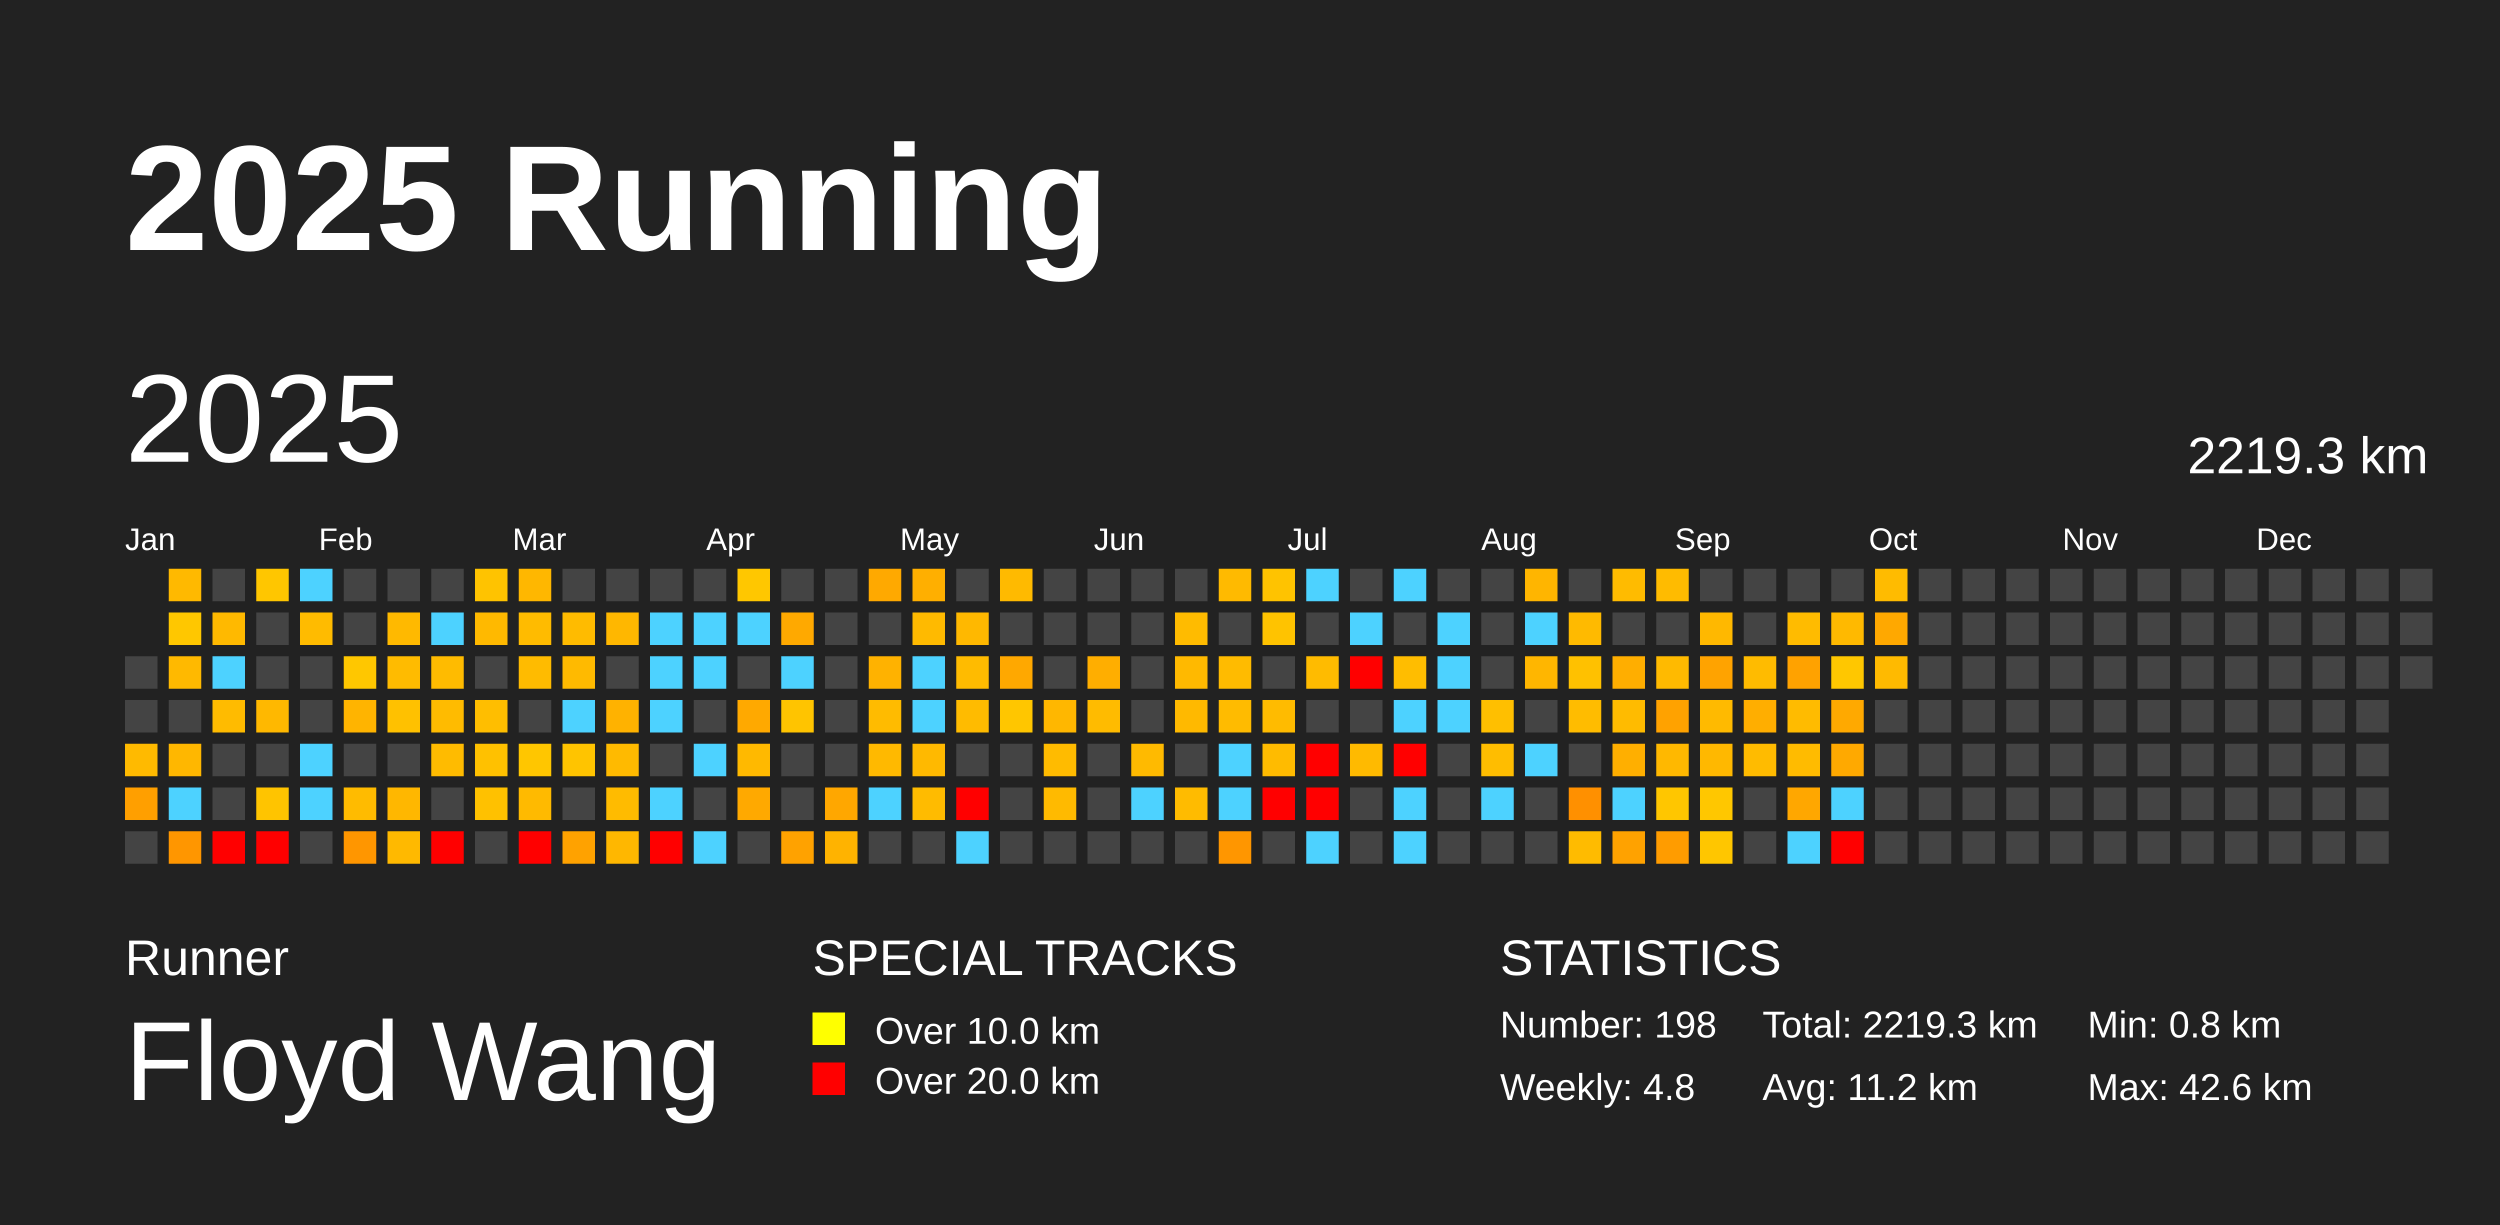
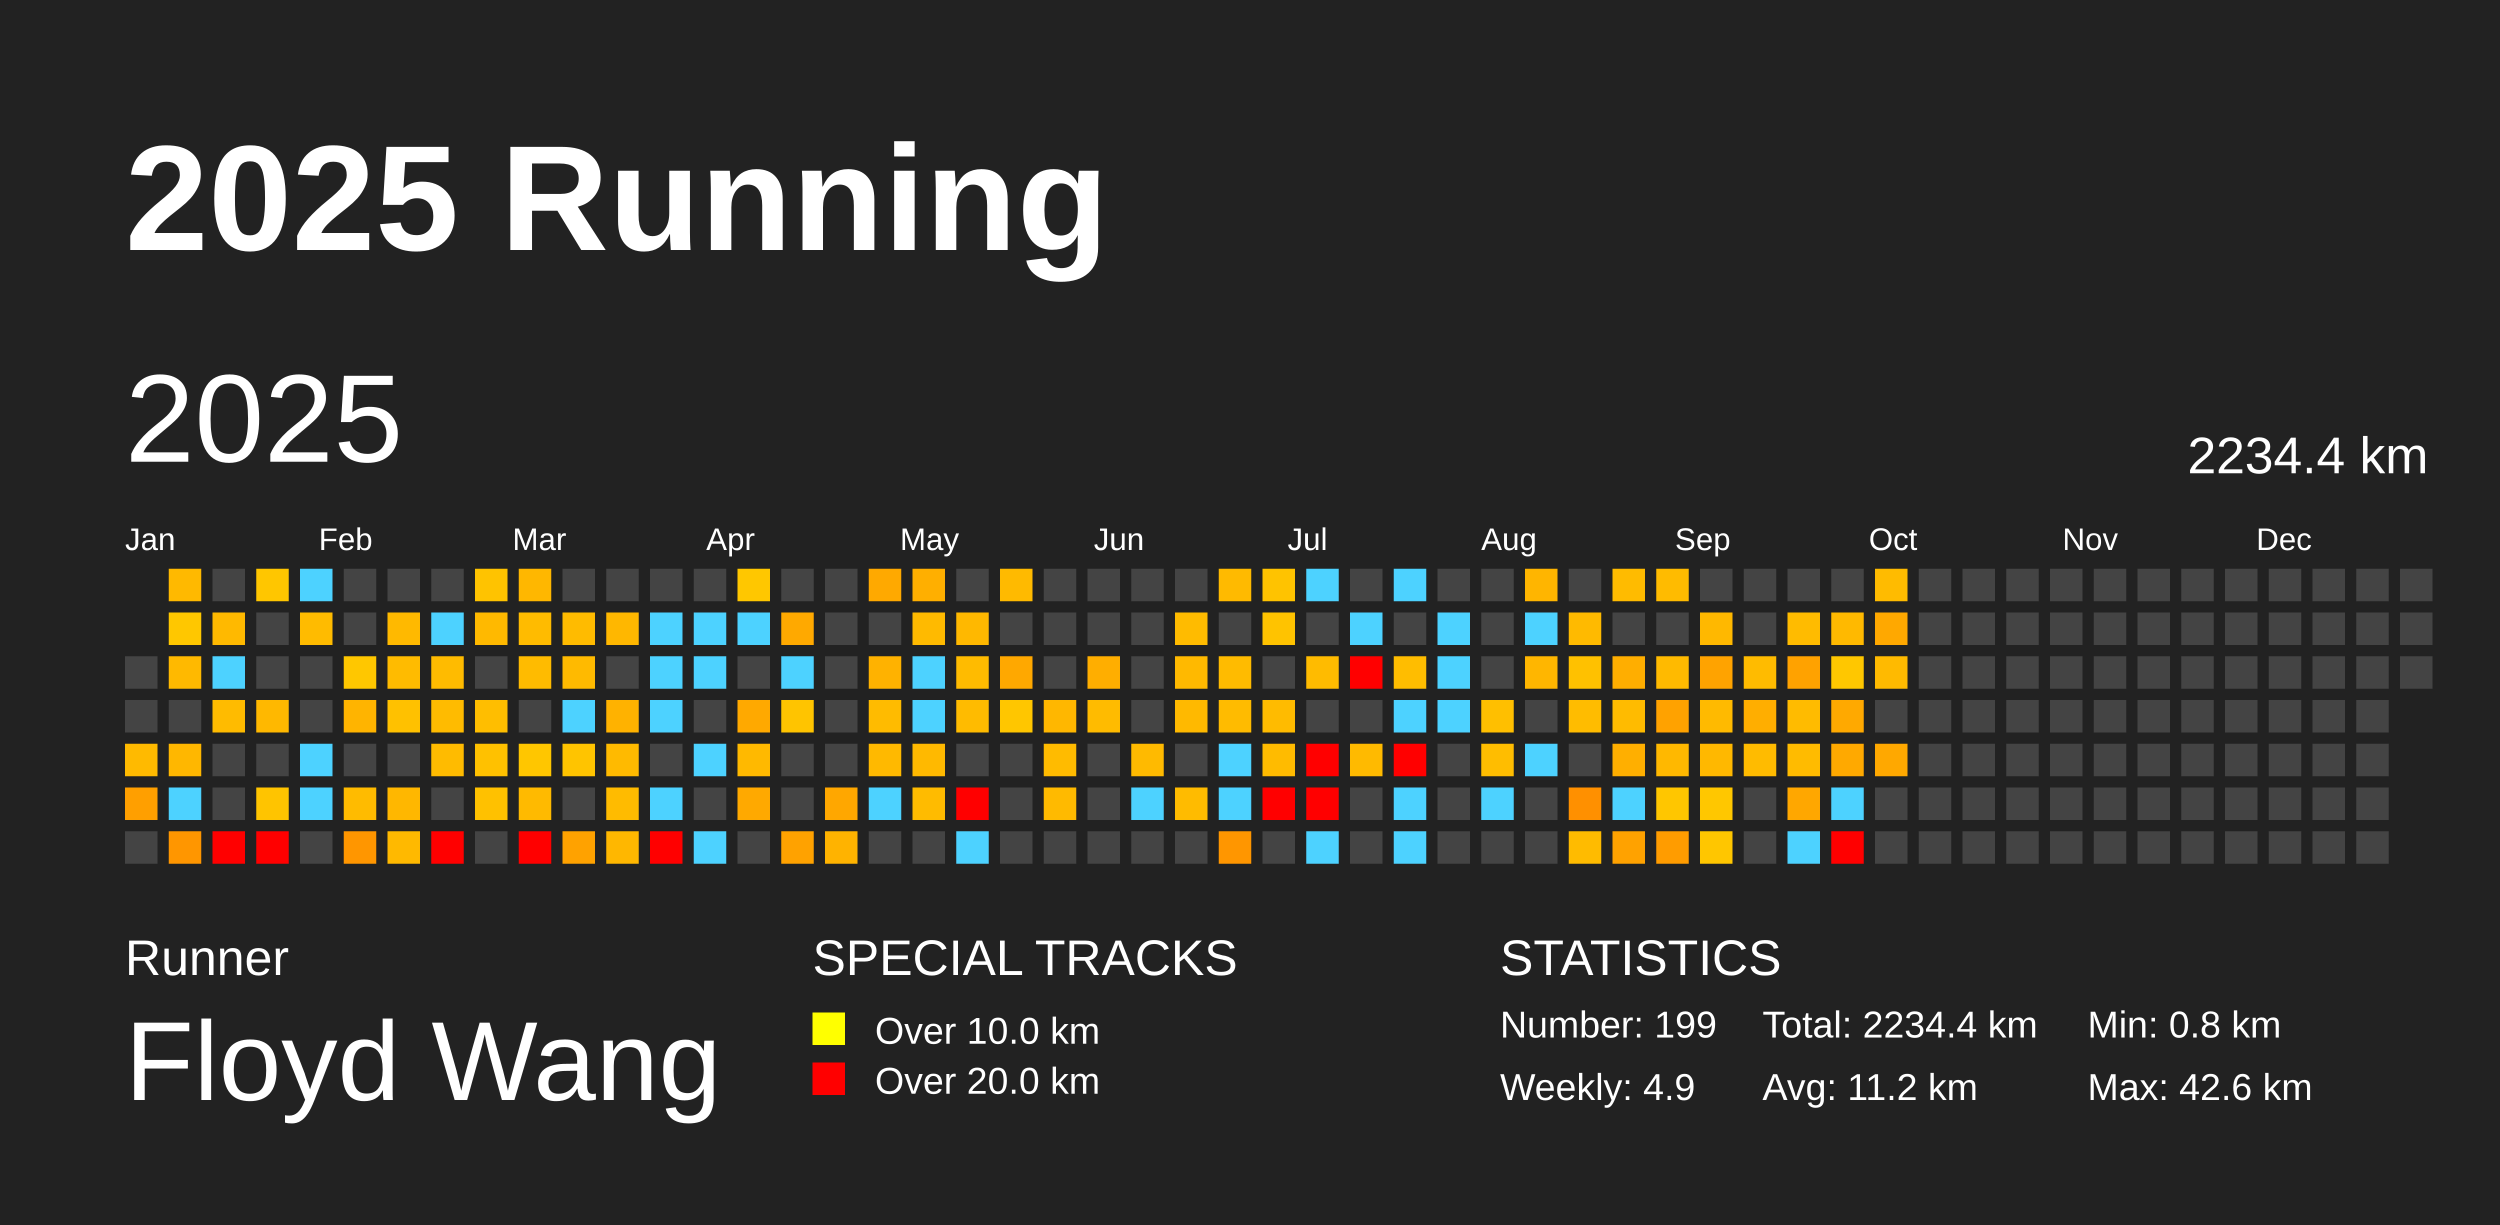
<svg xmlns="http://www.w3.org/2000/svg" baseProfile="full" height="98mm" version="1.1" viewBox="0,0,200,98" width="200mm">
  <defs />
  <rect fill="#222222" height="98" width="200" x="0" y="0" />
  <text fill="#FFFFFF" style="font-size:12px; font-family:Arial; font-weight:bold;" x="10" y="20">2025 Running</text>
  <text fill="#FFFFFF" style="font-size:4px; font-family:Arial" x="10" y="78">Runner</text>
  <text fill="#FFFFFF" style="font-size:9px; font-family:Arial" x="10" y="88">Floyd Wang</text>
  <text fill="#FFFFFF" style="font-size:4px; font-family:Arial" x="65" y="78">SPECIAL TRACKS</text>
  <rect fill="yellow" height="2.6" width="2.6" x="65" y="81" />
  <text fill="#FFFFFF" style="font-size:3px; font-family:Arial" x="70" y="83.5">Over 10.0 km</text>
  <rect fill="red" height="2.6" width="2.6" x="65" y="85" />
  <text fill="#FFFFFF" style="font-size:3px; font-family:Arial" x="70" y="87.5">Over 20.0 km</text>
  <text fill="#FFFFFF" style="font-size:4px; font-family:Arial" x="120" y="78">STATISTICS</text>
-   <text fill="#FFFFFF" style="font-size:3px; font-family:Arial" x="120" y="83">Number: 198</text>
-   <text fill="#FFFFFF" style="font-size:3px; font-family:Arial" x="120" y="88">Weekly: 4.8</text>
-   <text fill="#FFFFFF" style="font-size:3px; font-family:Arial" x="141" y="83">Total: 2219.3 km</text>
+   <text fill="#FFFFFF" style="font-size:3px; font-family:Arial" x="120" y="83">Number: 199</text>
+   <text fill="#FFFFFF" style="font-size:3px; font-family:Arial" x="120" y="88">Weekly: 4.9</text>
+   <text fill="#FFFFFF" style="font-size:3px; font-family:Arial" x="141" y="83">Total: 2234.4 km</text>
  <text fill="#FFFFFF" style="font-size:3px; font-family:Arial" x="141" y="88">Avg: 11.2 km</text>
  <text fill="#FFFFFF" style="font-size:3px; font-family:Arial" x="167" y="83">Min: 0.8 km</text>
  <text fill="#FFFFFF" style="font-size:3px; font-family:Arial" x="167" y="88">Max: 42.6 km</text>
  <text dominant-baseline="hanging" fill="#FFFFFF" style="font-size:10.0px; font-family:Arial;" x="10" y="30">2025</text>
-   <text dominant-baseline="hanging" fill="#FFFFFF" style="font-size:4.125px; font-family:Arial;" x="175" y="35">2219.3 km</text>
+   <text dominant-baseline="hanging" fill="#FFFFFF" style="font-size:4.125px; font-family:Arial;" x="175" y="35">2234.4 km</text>
  <text fill="#FFFFFF" style="font-size:2.5px; font-family:Arial" x="10.0" y="44">Jan</text>
  <text fill="#FFFFFF" style="font-size:2.5px; font-family:Arial" x="25.5" y="44">Feb</text>
  <text fill="#FFFFFF" style="font-size:2.5px; font-family:Arial" x="41.0" y="44">Mar</text>
  <text fill="#FFFFFF" style="font-size:2.5px; font-family:Arial" x="56.5" y="44">Apr</text>
  <text fill="#FFFFFF" style="font-size:2.5px; font-family:Arial" x="72.0" y="44">May</text>
  <text fill="#FFFFFF" style="font-size:2.5px; font-family:Arial" x="87.5" y="44">Jun</text>
  <text fill="#FFFFFF" style="font-size:2.5px; font-family:Arial" x="103.0" y="44">Jul</text>
  <text fill="#FFFFFF" style="font-size:2.5px; font-family:Arial" x="118.5" y="44">Aug</text>
  <text fill="#FFFFFF" style="font-size:2.5px; font-family:Arial" x="134.0" y="44">Sep</text>
  <text fill="#FFFFFF" style="font-size:2.5px; font-family:Arial" x="149.5" y="44">Oct</text>
  <text fill="#FFFFFF" style="font-size:2.5px; font-family:Arial" x="165.0" y="44">Nov</text>
  <text fill="#FFFFFF" style="font-size:2.5px; font-family:Arial" x="180.5" y="44">Dec</text>
  <rect fill="#444444" height="2.6" width="2.6" x="10.0" y="52.5" />
  <rect fill="#444444" height="2.6" width="2.6" x="10.0" y="56.0" />
  <rect fill="#ffba00" height="2.6" width="2.6" x="10.0" y="59.5" />
  <rect fill="#ff9f00" height="2.6" width="2.6" x="10.0" y="63.0" />
  <rect fill="#444444" height="2.6" width="2.6" x="10.0" y="66.5" />
  <rect fill="#ffb900" height="2.6" width="2.6" x="13.5" y="45.5" />
  <rect fill="#ffc700" height="2.6" width="2.6" x="13.5" y="49.0" />
  <rect fill="#ffb900" height="2.6" width="2.6" x="13.5" y="52.5" />
  <rect fill="#444444" height="2.6" width="2.6" x="13.5" y="56.0" />
  <rect fill="#ffb700" height="2.6" width="2.6" x="13.5" y="59.5" />
  <rect fill="#4dd2ff" height="2.6" width="2.6" x="13.5" y="63.0" />
  <rect fill="#ff9600" height="2.6" width="2.6" x="13.5" y="66.5" />
  <rect fill="#444444" height="2.6" width="2.6" x="17.0" y="45.5" />
  <rect fill="#ffb900" height="2.6" width="2.6" x="17.0" y="49.0" />
  <rect fill="#4dd2ff" height="2.6" width="2.6" x="17.0" y="52.5" />
  <rect fill="#ffbb00" height="2.6" width="2.6" x="17.0" y="56.0" />
  <rect fill="#444444" height="2.6" width="2.6" x="17.0" y="59.5" />
  <rect fill="#444444" height="2.6" width="2.6" x="17.0" y="63.0" />
  <rect fill="red" height="2.6" width="2.6" x="17.0" y="66.5" />
  <rect fill="#ffc600" height="2.6" width="2.6" x="20.5" y="45.5" />
  <rect fill="#444444" height="2.6" width="2.6" x="20.5" y="49.0" />
  <rect fill="#444444" height="2.6" width="2.6" x="20.5" y="52.5" />
  <rect fill="#ffb800" height="2.6" width="2.6" x="20.5" y="56.0" />
  <rect fill="#444444" height="2.6" width="2.6" x="20.5" y="59.5" />
  <rect fill="#ffc400" height="2.6" width="2.6" x="20.5" y="63.0" />
  <rect fill="red" height="2.6" width="2.6" x="20.5" y="66.5" />
  <rect fill="#4dd2ff" height="2.6" width="2.6" x="24.0" y="45.5" />
  <rect fill="#ffbb00" height="2.6" width="2.6" x="24.0" y="49.0" />
  <rect fill="#444444" height="2.6" width="2.6" x="24.0" y="52.5" />
  <rect fill="#444444" height="2.6" width="2.6" x="24.0" y="56.0" />
  <rect fill="#4dd2ff" height="2.6" width="2.6" x="24.0" y="59.5" />
  <rect fill="#4dd2ff" height="2.6" width="2.6" x="24.0" y="63.0" />
  <rect fill="#444444" height="2.6" width="2.6" x="24.0" y="66.5" />
  <rect fill="#444444" height="2.6" width="2.6" x="27.5" y="45.5" />
  <rect fill="#444444" height="2.6" width="2.6" x="27.5" y="49.0" />
  <rect fill="#ffc700" height="2.6" width="2.6" x="27.5" y="52.5" />
  <rect fill="#ffb400" height="2.6" width="2.6" x="27.5" y="56.0" />
  <rect fill="#444444" height="2.6" width="2.6" x="27.5" y="59.5" />
  <rect fill="#ffbb00" height="2.6" width="2.6" x="27.5" y="63.0" />
  <rect fill="#ff9600" height="2.6" width="2.6" x="27.5" y="66.5" />
  <rect fill="#444444" height="2.6" width="2.6" x="31.0" y="45.5" />
  <rect fill="#ffb900" height="2.6" width="2.6" x="31.0" y="49.0" />
  <rect fill="#ffbb00" height="2.6" width="2.6" x="31.0" y="52.5" />
  <rect fill="#ffc100" height="2.6" width="2.6" x="31.0" y="56.0" />
  <rect fill="#444444" height="2.6" width="2.6" x="31.0" y="59.5" />
  <rect fill="#ffb700" height="2.6" width="2.6" x="31.0" y="63.0" />
  <rect fill="#ffb900" height="2.6" width="2.6" x="31.0" y="66.5" />
  <rect fill="#444444" height="2.6" width="2.6" x="34.5" y="45.5" />
  <rect fill="#4dd2ff" height="2.6" width="2.6" x="34.5" y="49.0" />
  <rect fill="#ffbb00" height="2.6" width="2.6" x="34.5" y="52.5" />
  <rect fill="#ffbb00" height="2.6" width="2.6" x="34.5" y="56.0" />
  <rect fill="#ffbb00" height="2.6" width="2.6" x="34.5" y="59.5" />
  <rect fill="#444444" height="2.6" width="2.6" x="34.5" y="63.0" />
  <rect fill="red" height="2.6" width="2.6" x="34.5" y="66.5" />
  <rect fill="#ffc300" height="2.6" width="2.6" x="38.0" y="45.5" />
  <rect fill="#ffb900" height="2.6" width="2.6" x="38.0" y="49.0" />
  <rect fill="#444444" height="2.6" width="2.6" x="38.0" y="52.5" />
  <rect fill="#ffbe00" height="2.6" width="2.6" x="38.0" y="56.0" />
  <rect fill="#ffc100" height="2.6" width="2.6" x="38.0" y="59.5" />
  <rect fill="#ffc100" height="2.6" width="2.6" x="38.0" y="63.0" />
  <rect fill="#444444" height="2.6" width="2.6" x="38.0" y="66.5" />
  <rect fill="#ffb700" height="2.6" width="2.6" x="41.5" y="45.5" />
  <rect fill="#ffbb00" height="2.6" width="2.6" x="41.5" y="49.0" />
  <rect fill="#ffbb00" height="2.6" width="2.6" x="41.5" y="52.5" />
  <rect fill="#444444" height="2.6" width="2.6" x="41.5" y="56.0" />
  <rect fill="#ffc600" height="2.6" width="2.6" x="41.5" y="59.5" />
  <rect fill="#ffba00" height="2.6" width="2.6" x="41.5" y="63.0" />
  <rect fill="red" height="2.6" width="2.6" x="41.5" y="66.5" />
  <rect fill="#444444" height="2.6" width="2.6" x="45.0" y="45.5" />
  <rect fill="#ffbb00" height="2.6" width="2.6" x="45.0" y="49.0" />
  <rect fill="#ffba00" height="2.6" width="2.6" x="45.0" y="52.5" />
  <rect fill="#4dd2ff" height="2.6" width="2.6" x="45.0" y="56.0" />
  <rect fill="#ffc400" height="2.6" width="2.6" x="45.0" y="59.5" />
  <rect fill="#444444" height="2.6" width="2.6" x="45.0" y="63.0" />
  <rect fill="#ffa200" height="2.6" width="2.6" x="45.0" y="66.5" />
  <rect fill="#444444" height="2.6" width="2.6" x="48.5" y="45.5" />
  <rect fill="#ffb700" height="2.6" width="2.6" x="48.5" y="49.0" />
  <rect fill="#444444" height="2.6" width="2.6" x="48.5" y="52.5" />
  <rect fill="#ffb200" height="2.6" width="2.6" x="48.5" y="56.0" />
  <rect fill="#ffba00" height="2.6" width="2.6" x="48.5" y="59.5" />
  <rect fill="#ffbb00" height="2.6" width="2.6" x="48.5" y="63.0" />
  <rect fill="#ffb700" height="2.6" width="2.6" x="48.5" y="66.5" />
  <rect fill="#444444" height="2.6" width="2.6" x="52.0" y="45.5" />
  <rect fill="#4dd2ff" height="2.6" width="2.6" x="52.0" y="49.0" />
  <rect fill="#4dd2ff" height="2.6" width="2.6" x="52.0" y="52.5" />
  <rect fill="#4dd2ff" height="2.6" width="2.6" x="52.0" y="56.0" />
  <rect fill="#444444" height="2.6" width="2.6" x="52.0" y="59.5" />
  <rect fill="#4dd2ff" height="2.6" width="2.6" x="52.0" y="63.0" />
  <rect fill="red" height="2.6" width="2.6" x="52.0" y="66.5" />
  <rect fill="#444444" height="2.6" width="2.6" x="55.5" y="45.5" />
  <rect fill="#4dd2ff" height="2.6" width="2.6" x="55.5" y="49.0" />
  <rect fill="#4dd2ff" height="2.6" width="2.6" x="55.5" y="52.5" />
  <rect fill="#444444" height="2.6" width="2.6" x="55.5" y="56.0" />
  <rect fill="#4dd2ff" height="2.6" width="2.6" x="55.5" y="59.5" />
  <rect fill="#444444" height="2.6" width="2.6" x="55.5" y="63.0" />
  <rect fill="#4dd2ff" height="2.6" width="2.6" x="55.5" y="66.5" />
  <rect fill="#ffc700" height="2.6" width="2.6" x="59.0" y="45.5" />
  <rect fill="#4dd2ff" height="2.6" width="2.6" x="59.0" y="49.0" />
  <rect fill="#444444" height="2.6" width="2.6" x="59.0" y="52.5" />
  <rect fill="#ffa900" height="2.6" width="2.6" x="59.0" y="56.0" />
  <rect fill="#ffb900" height="2.6" width="2.6" x="59.0" y="59.5" />
  <rect fill="#ffa900" height="2.6" width="2.6" x="59.0" y="63.0" />
  <rect fill="#444444" height="2.6" width="2.6" x="59.0" y="66.5" />
  <rect fill="#444444" height="2.6" width="2.6" x="62.5" y="45.5" />
  <rect fill="#ffa900" height="2.6" width="2.6" x="62.5" y="49.0" />
  <rect fill="#4dd2ff" height="2.6" width="2.6" x="62.5" y="52.5" />
  <rect fill="#ffc400" height="2.6" width="2.6" x="62.5" y="56.0" />
  <rect fill="#444444" height="2.6" width="2.6" x="62.5" y="59.5" />
  <rect fill="#444444" height="2.6" width="2.6" x="62.5" y="63.0" />
  <rect fill="#ffa200" height="2.6" width="2.6" x="62.5" y="66.5" />
  <rect fill="#444444" height="2.6" width="2.6" x="66.0" y="45.5" />
  <rect fill="#444444" height="2.6" width="2.6" x="66.0" y="49.0" />
  <rect fill="#444444" height="2.6" width="2.6" x="66.0" y="52.5" />
  <rect fill="#444444" height="2.6" width="2.6" x="66.0" y="56.0" />
  <rect fill="#444444" height="2.6" width="2.6" x="66.0" y="59.5" />
  <rect fill="#ffa700" height="2.6" width="2.6" x="66.0" y="63.0" />
  <rect fill="#ffb300" height="2.6" width="2.6" x="66.0" y="66.5" />
  <rect fill="#ffa900" height="2.6" width="2.6" x="69.5" y="45.5" />
  <rect fill="#444444" height="2.6" width="2.6" x="69.5" y="49.0" />
  <rect fill="#ffb200" height="2.6" width="2.6" x="69.5" y="52.5" />
  <rect fill="#ffbb00" height="2.6" width="2.6" x="69.5" y="56.0" />
  <rect fill="#ffb900" height="2.6" width="2.6" x="69.5" y="59.5" />
  <rect fill="#4dd2ff" height="2.6" width="2.6" x="69.5" y="63.0" />
  <rect fill="#444444" height="2.6" width="2.6" x="69.5" y="66.5" />
  <rect fill="#ffaf00" height="2.6" width="2.6" x="73.0" y="45.5" />
  <rect fill="#ffba00" height="2.6" width="2.6" x="73.0" y="49.0" />
  <rect fill="#4dd2ff" height="2.6" width="2.6" x="73.0" y="52.5" />
  <rect fill="#4dd2ff" height="2.6" width="2.6" x="73.0" y="56.0" />
  <rect fill="#ffb900" height="2.6" width="2.6" x="73.0" y="59.5" />
  <rect fill="#ffbb00" height="2.6" width="2.6" x="73.0" y="63.0" />
  <rect fill="#444444" height="2.6" width="2.6" x="73.0" y="66.5" />
  <rect fill="#444444" height="2.6" width="2.6" x="76.5" y="45.5" />
  <rect fill="#ffb800" height="2.6" width="2.6" x="76.5" y="49.0" />
  <rect fill="#ffbb00" height="2.6" width="2.6" x="76.5" y="52.5" />
  <rect fill="#ffbb00" height="2.6" width="2.6" x="76.5" y="56.0" />
  <rect fill="#444444" height="2.6" width="2.6" x="76.5" y="59.5" />
  <rect fill="red" height="2.6" width="2.6" x="76.5" y="63.0" />
  <rect fill="#4dd2ff" height="2.6" width="2.6" x="76.5" y="66.5" />
  <rect fill="#ffba00" height="2.6" width="2.6" x="80.0" y="45.5" />
  <rect fill="#444444" height="2.6" width="2.6" x="80.0" y="49.0" />
  <rect fill="#ffa800" height="2.6" width="2.6" x="80.0" y="52.5" />
  <rect fill="#ffc600" height="2.6" width="2.6" x="80.0" y="56.0" />
  <rect fill="#444444" height="2.6" width="2.6" x="80.0" y="59.5" />
  <rect fill="#444444" height="2.6" width="2.6" x="80.0" y="63.0" />
  <rect fill="#444444" height="2.6" width="2.6" x="80.0" y="66.5" />
  <rect fill="#444444" height="2.6" width="2.6" x="83.5" y="45.5" />
  <rect fill="#444444" height="2.6" width="2.6" x="83.5" y="49.0" />
  <rect fill="#444444" height="2.6" width="2.6" x="83.5" y="52.5" />
  <rect fill="#ffb700" height="2.6" width="2.6" x="83.5" y="56.0" />
  <rect fill="#ffbb00" height="2.6" width="2.6" x="83.5" y="59.5" />
  <rect fill="#ffba00" height="2.6" width="2.6" x="83.5" y="63.0" />
  <rect fill="#444444" height="2.6" width="2.6" x="83.5" y="66.5" />
  <rect fill="#444444" height="2.6" width="2.6" x="87.0" y="45.5" />
  <rect fill="#444444" height="2.6" width="2.6" x="87.0" y="49.0" />
  <rect fill="#ffae00" height="2.6" width="2.6" x="87.0" y="52.5" />
  <rect fill="#ffbb00" height="2.6" width="2.6" x="87.0" y="56.0" />
  <rect fill="#444444" height="2.6" width="2.6" x="87.0" y="59.5" />
  <rect fill="#444444" height="2.6" width="2.6" x="87.0" y="63.0" />
  <rect fill="#444444" height="2.6" width="2.6" x="87.0" y="66.5" />
  <rect fill="#444444" height="2.6" width="2.6" x="90.5" y="45.5" />
  <rect fill="#444444" height="2.6" width="2.6" x="90.5" y="49.0" />
  <rect fill="#444444" height="2.6" width="2.6" x="90.5" y="52.5" />
  <rect fill="#444444" height="2.6" width="2.6" x="90.5" y="56.0" />
  <rect fill="#ffba00" height="2.6" width="2.6" x="90.5" y="59.5" />
  <rect fill="#4dd2ff" height="2.6" width="2.6" x="90.5" y="63.0" />
  <rect fill="#444444" height="2.6" width="2.6" x="90.5" y="66.5" />
  <rect fill="#444444" height="2.6" width="2.6" x="94.0" y="45.5" />
  <rect fill="#ffbb00" height="2.6" width="2.6" x="94.0" y="49.0" />
  <rect fill="#ffb900" height="2.6" width="2.6" x="94.0" y="52.5" />
  <rect fill="#ffb900" height="2.6" width="2.6" x="94.0" y="56.0" />
  <rect fill="#444444" height="2.6" width="2.6" x="94.0" y="59.5" />
  <rect fill="#ffbb00" height="2.6" width="2.6" x="94.0" y="63.0" />
  <rect fill="#444444" height="2.6" width="2.6" x="94.0" y="66.5" />
  <rect fill="#ffba00" height="2.6" width="2.6" x="97.5" y="45.5" />
  <rect fill="#444444" height="2.6" width="2.6" x="97.5" y="49.0" />
  <rect fill="#ffbb00" height="2.6" width="2.6" x="97.5" y="52.5" />
  <rect fill="#ffbb00" height="2.6" width="2.6" x="97.5" y="56.0" />
  <rect fill="#4dd2ff" height="2.6" width="2.6" x="97.5" y="59.5" />
  <rect fill="#4dd2ff" height="2.6" width="2.6" x="97.5" y="63.0" />
  <rect fill="#ff9600" height="2.6" width="2.6" x="97.5" y="66.5" />
  <rect fill="#ffc300" height="2.6" width="2.6" x="101.0" y="45.5" />
  <rect fill="#ffc300" height="2.6" width="2.6" x="101.0" y="49.0" />
  <rect fill="#444444" height="2.6" width="2.6" x="101.0" y="52.5" />
  <rect fill="#ffbb00" height="2.6" width="2.6" x="101.0" y="56.0" />
  <rect fill="#ffbb00" height="2.6" width="2.6" x="101.0" y="59.5" />
  <rect fill="red" height="2.6" width="2.6" x="101.0" y="63.0" />
  <rect fill="#444444" height="2.6" width="2.6" x="101.0" y="66.5" />
  <rect fill="#4dd2ff" height="2.6" width="2.6" x="104.5" y="45.5" />
  <rect fill="#444444" height="2.6" width="2.6" x="104.5" y="49.0" />
  <rect fill="#ffbb00" height="2.6" width="2.6" x="104.5" y="52.5" />
  <rect fill="#444444" height="2.6" width="2.6" x="104.5" y="56.0" />
  <rect fill="red" height="2.6" width="2.6" x="104.5" y="59.5" />
  <rect fill="red" height="2.6" width="2.6" x="104.5" y="63.0" />
  <rect fill="#4dd2ff" height="2.6" width="2.6" x="104.5" y="66.5" />
  <rect fill="#444444" height="2.6" width="2.6" x="108.0" y="45.5" />
  <rect fill="#4dd2ff" height="2.6" width="2.6" x="108.0" y="49.0" />
  <rect fill="red" height="2.6" width="2.6" x="108.0" y="52.5" />
  <rect fill="#444444" height="2.6" width="2.6" x="108.0" y="56.0" />
  <rect fill="#ffba00" height="2.6" width="2.6" x="108.0" y="59.5" />
  <rect fill="#444444" height="2.6" width="2.6" x="108.0" y="63.0" />
  <rect fill="#444444" height="2.6" width="2.6" x="108.0" y="66.5" />
  <rect fill="#4dd2ff" height="2.6" width="2.6" x="111.5" y="45.5" />
  <rect fill="#444444" height="2.6" width="2.6" x="111.5" y="49.0" />
  <rect fill="#ffbd00" height="2.6" width="2.6" x="111.5" y="52.5" />
  <rect fill="#4dd2ff" height="2.6" width="2.6" x="111.5" y="56.0" />
  <rect fill="red" height="2.6" width="2.6" x="111.5" y="59.5" />
  <rect fill="#4dd2ff" height="2.6" width="2.6" x="111.5" y="63.0" />
  <rect fill="#4dd2ff" height="2.6" width="2.6" x="111.5" y="66.5" />
  <rect fill="#444444" height="2.6" width="2.6" x="115.0" y="45.5" />
  <rect fill="#4dd2ff" height="2.6" width="2.6" x="115.0" y="49.0" />
  <rect fill="#4dd2ff" height="2.6" width="2.6" x="115.0" y="52.5" />
  <rect fill="#4dd2ff" height="2.6" width="2.6" x="115.0" y="56.0" />
  <rect fill="#444444" height="2.6" width="2.6" x="115.0" y="59.5" />
  <rect fill="#444444" height="2.6" width="2.6" x="115.0" y="63.0" />
  <rect fill="#444444" height="2.6" width="2.6" x="115.0" y="66.5" />
  <rect fill="#444444" height="2.6" width="2.6" x="118.5" y="45.5" />
  <rect fill="#444444" height="2.6" width="2.6" x="118.5" y="49.0" />
  <rect fill="#444444" height="2.6" width="2.6" x="118.5" y="52.5" />
  <rect fill="#ffbf00" height="2.6" width="2.6" x="118.5" y="56.0" />
  <rect fill="#ffbd00" height="2.6" width="2.6" x="118.5" y="59.5" />
  <rect fill="#4dd2ff" height="2.6" width="2.6" x="118.5" y="63.0" />
  <rect fill="#444444" height="2.6" width="2.6" x="118.5" y="66.5" />
  <rect fill="#ffb500" height="2.6" width="2.6" x="122.0" y="45.5" />
  <rect fill="#4dd2ff" height="2.6" width="2.6" x="122.0" y="49.0" />
  <rect fill="#ffb600" height="2.6" width="2.6" x="122.0" y="52.5" />
  <rect fill="#444444" height="2.6" width="2.6" x="122.0" y="56.0" />
  <rect fill="#4dd2ff" height="2.6" width="2.6" x="122.0" y="59.5" />
  <rect fill="#444444" height="2.6" width="2.6" x="122.0" y="63.0" />
  <rect fill="#444444" height="2.6" width="2.6" x="122.0" y="66.5" />
  <rect fill="#444444" height="2.6" width="2.6" x="125.5" y="45.5" />
  <rect fill="#ffba00" height="2.6" width="2.6" x="125.5" y="49.0" />
  <rect fill="#ffc100" height="2.6" width="2.6" x="125.5" y="52.5" />
  <rect fill="#ffbc00" height="2.6" width="2.6" x="125.5" y="56.0" />
  <rect fill="#444444" height="2.6" width="2.6" x="125.5" y="59.5" />
  <rect fill="#ff9000" height="2.6" width="2.6" x="125.5" y="63.0" />
  <rect fill="#ffbb00" height="2.6" width="2.6" x="125.5" y="66.5" />
  <rect fill="#ffbb00" height="2.6" width="2.6" x="129.0" y="45.5" />
  <rect fill="#444444" height="2.6" width="2.6" x="129.0" y="49.0" />
  <rect fill="#ffae00" height="2.6" width="2.6" x="129.0" y="52.5" />
  <rect fill="#ffbb00" height="2.6" width="2.6" x="129.0" y="56.0" />
  <rect fill="#ffaf00" height="2.6" width="2.6" x="129.0" y="59.5" />
  <rect fill="#4dd2ff" height="2.6" width="2.6" x="129.0" y="63.0" />
  <rect fill="#ffa200" height="2.6" width="2.6" x="129.0" y="66.5" />
  <rect fill="#ffbb00" height="2.6" width="2.6" x="132.5" y="45.5" />
  <rect fill="#444444" height="2.6" width="2.6" x="132.5" y="49.0" />
  <rect fill="#ffba00" height="2.6" width="2.6" x="132.5" y="52.5" />
  <rect fill="#ffa200" height="2.6" width="2.6" x="132.5" y="56.0" />
  <rect fill="#ffb800" height="2.6" width="2.6" x="132.5" y="59.5" />
  <rect fill="#ffc600" height="2.6" width="2.6" x="132.5" y="63.0" />
  <rect fill="#ff9c00" height="2.6" width="2.6" x="132.5" y="66.5" />
  <rect fill="#444444" height="2.6" width="2.6" x="136.0" y="45.5" />
  <rect fill="#ffb800" height="2.6" width="2.6" x="136.0" y="49.0" />
  <rect fill="#ffa300" height="2.6" width="2.6" x="136.0" y="52.5" />
  <rect fill="#ffba00" height="2.6" width="2.6" x="136.0" y="56.0" />
  <rect fill="#ffb800" height="2.6" width="2.6" x="136.0" y="59.5" />
  <rect fill="#ffc700" height="2.6" width="2.6" x="136.0" y="63.0" />
  <rect fill="#ffc600" height="2.6" width="2.6" x="136.0" y="66.5" />
  <rect fill="#444444" height="2.6" width="2.6" x="139.5" y="45.5" />
  <rect fill="#444444" height="2.6" width="2.6" x="139.5" y="49.0" />
  <rect fill="#ffbb00" height="2.6" width="2.6" x="139.5" y="52.5" />
  <rect fill="#ffae00" height="2.6" width="2.6" x="139.5" y="56.0" />
  <rect fill="#ffbb00" height="2.6" width="2.6" x="139.5" y="59.5" />
  <rect fill="#444444" height="2.6" width="2.6" x="139.5" y="63.0" />
  <rect fill="#444444" height="2.6" width="2.6" x="139.5" y="66.5" />
  <rect fill="#444444" height="2.6" width="2.6" x="143.0" y="45.5" />
  <rect fill="#ffbb00" height="2.6" width="2.6" x="143.0" y="49.0" />
  <rect fill="#ffa200" height="2.6" width="2.6" x="143.0" y="52.5" />
  <rect fill="#ffbb00" height="2.6" width="2.6" x="143.0" y="56.0" />
  <rect fill="#ffbb00" height="2.6" width="2.6" x="143.0" y="59.5" />
  <rect fill="#ffa700" height="2.6" width="2.6" x="143.0" y="63.0" />
  <rect fill="#4dd2ff" height="2.6" width="2.6" x="143.0" y="66.5" />
  <rect fill="#444444" height="2.6" width="2.6" x="146.5" y="45.5" />
  <rect fill="#ffb900" height="2.6" width="2.6" x="146.5" y="49.0" />
  <rect fill="#ffc700" height="2.6" width="2.6" x="146.5" y="52.5" />
  <rect fill="#ffa900" height="2.6" width="2.6" x="146.5" y="56.0" />
  <rect fill="#ffa900" height="2.6" width="2.6" x="146.5" y="59.5" />
  <rect fill="#4dd2ff" height="2.6" width="2.6" x="146.5" y="63.0" />
  <rect fill="red" height="2.6" width="2.6" x="146.5" y="66.5" />
  <rect fill="#ffbb00" height="2.6" width="2.6" x="150.0" y="45.5" />
  <rect fill="#ffa800" height="2.6" width="2.6" x="150.0" y="49.0" />
  <rect fill="#ffba00" height="2.6" width="2.6" x="150.0" y="52.5" />
  <rect fill="#444444" height="2.6" width="2.6" x="150.0" y="56.0" />
-   <rect fill="#444444" height="2.6" width="2.6" x="150.0" y="59.5" />
+   <rect fill="#ffa800" height="2.6" width="2.6" x="150.0" y="59.5" />
  <rect fill="#444444" height="2.6" width="2.6" x="150.0" y="63.0" />
  <rect fill="#444444" height="2.6" width="2.6" x="150.0" y="66.5" />
  <rect fill="#444444" height="2.6" width="2.6" x="153.5" y="45.5" />
  <rect fill="#444444" height="2.6" width="2.6" x="153.5" y="49.0" />
  <rect fill="#444444" height="2.6" width="2.6" x="153.5" y="52.5" />
  <rect fill="#444444" height="2.6" width="2.6" x="153.5" y="56.0" />
  <rect fill="#444444" height="2.6" width="2.6" x="153.5" y="59.5" />
  <rect fill="#444444" height="2.6" width="2.6" x="153.5" y="63.0" />
  <rect fill="#444444" height="2.6" width="2.6" x="153.5" y="66.5" />
  <rect fill="#444444" height="2.6" width="2.6" x="157.0" y="45.5" />
  <rect fill="#444444" height="2.6" width="2.6" x="157.0" y="49.0" />
  <rect fill="#444444" height="2.6" width="2.6" x="157.0" y="52.5" />
  <rect fill="#444444" height="2.6" width="2.6" x="157.0" y="56.0" />
  <rect fill="#444444" height="2.6" width="2.6" x="157.0" y="59.5" />
  <rect fill="#444444" height="2.6" width="2.6" x="157.0" y="63.0" />
  <rect fill="#444444" height="2.6" width="2.6" x="157.0" y="66.5" />
  <rect fill="#444444" height="2.6" width="2.6" x="160.5" y="45.5" />
  <rect fill="#444444" height="2.6" width="2.6" x="160.5" y="49.0" />
  <rect fill="#444444" height="2.6" width="2.6" x="160.5" y="52.5" />
  <rect fill="#444444" height="2.6" width="2.6" x="160.5" y="56.0" />
  <rect fill="#444444" height="2.6" width="2.6" x="160.5" y="59.5" />
  <rect fill="#444444" height="2.6" width="2.6" x="160.5" y="63.0" />
  <rect fill="#444444" height="2.6" width="2.6" x="160.5" y="66.5" />
  <rect fill="#444444" height="2.6" width="2.6" x="164.0" y="45.5" />
  <rect fill="#444444" height="2.6" width="2.6" x="164.0" y="49.0" />
  <rect fill="#444444" height="2.6" width="2.6" x="164.0" y="52.5" />
  <rect fill="#444444" height="2.6" width="2.6" x="164.0" y="56.0" />
  <rect fill="#444444" height="2.6" width="2.6" x="164.0" y="59.5" />
  <rect fill="#444444" height="2.6" width="2.6" x="164.0" y="63.0" />
  <rect fill="#444444" height="2.6" width="2.6" x="164.0" y="66.5" />
  <rect fill="#444444" height="2.6" width="2.6" x="167.5" y="45.5" />
  <rect fill="#444444" height="2.6" width="2.6" x="167.5" y="49.0" />
  <rect fill="#444444" height="2.6" width="2.6" x="167.5" y="52.5" />
  <rect fill="#444444" height="2.6" width="2.6" x="167.5" y="56.0" />
  <rect fill="#444444" height="2.6" width="2.6" x="167.5" y="59.5" />
  <rect fill="#444444" height="2.6" width="2.6" x="167.5" y="63.0" />
  <rect fill="#444444" height="2.6" width="2.6" x="167.5" y="66.5" />
  <rect fill="#444444" height="2.6" width="2.6" x="171.0" y="45.5" />
  <rect fill="#444444" height="2.6" width="2.6" x="171.0" y="49.0" />
  <rect fill="#444444" height="2.6" width="2.6" x="171.0" y="52.5" />
  <rect fill="#444444" height="2.6" width="2.6" x="171.0" y="56.0" />
  <rect fill="#444444" height="2.6" width="2.6" x="171.0" y="59.5" />
  <rect fill="#444444" height="2.6" width="2.6" x="171.0" y="63.0" />
  <rect fill="#444444" height="2.6" width="2.6" x="171.0" y="66.5" />
  <rect fill="#444444" height="2.6" width="2.6" x="174.5" y="45.5" />
  <rect fill="#444444" height="2.6" width="2.6" x="174.5" y="49.0" />
  <rect fill="#444444" height="2.6" width="2.6" x="174.5" y="52.5" />
  <rect fill="#444444" height="2.6" width="2.6" x="174.5" y="56.0" />
  <rect fill="#444444" height="2.6" width="2.6" x="174.5" y="59.5" />
  <rect fill="#444444" height="2.6" width="2.6" x="174.5" y="63.0" />
  <rect fill="#444444" height="2.6" width="2.6" x="174.5" y="66.5" />
  <rect fill="#444444" height="2.6" width="2.6" x="178.0" y="45.5" />
  <rect fill="#444444" height="2.6" width="2.6" x="178.0" y="49.0" />
  <rect fill="#444444" height="2.6" width="2.6" x="178.0" y="52.5" />
  <rect fill="#444444" height="2.6" width="2.6" x="178.0" y="56.0" />
  <rect fill="#444444" height="2.6" width="2.6" x="178.0" y="59.5" />
  <rect fill="#444444" height="2.6" width="2.6" x="178.0" y="63.0" />
  <rect fill="#444444" height="2.6" width="2.6" x="178.0" y="66.5" />
  <rect fill="#444444" height="2.6" width="2.6" x="181.5" y="45.5" />
  <rect fill="#444444" height="2.6" width="2.6" x="181.5" y="49.0" />
  <rect fill="#444444" height="2.6" width="2.6" x="181.5" y="52.5" />
  <rect fill="#444444" height="2.6" width="2.6" x="181.5" y="56.0" />
  <rect fill="#444444" height="2.6" width="2.6" x="181.5" y="59.5" />
  <rect fill="#444444" height="2.6" width="2.6" x="181.5" y="63.0" />
  <rect fill="#444444" height="2.6" width="2.6" x="181.5" y="66.5" />
  <rect fill="#444444" height="2.6" width="2.6" x="185.0" y="45.5" />
  <rect fill="#444444" height="2.6" width="2.6" x="185.0" y="49.0" />
  <rect fill="#444444" height="2.6" width="2.6" x="185.0" y="52.5" />
  <rect fill="#444444" height="2.6" width="2.6" x="185.0" y="56.0" />
  <rect fill="#444444" height="2.6" width="2.6" x="185.0" y="59.5" />
  <rect fill="#444444" height="2.6" width="2.6" x="185.0" y="63.0" />
  <rect fill="#444444" height="2.6" width="2.6" x="185.0" y="66.5" />
  <rect fill="#444444" height="2.6" width="2.6" x="188.5" y="45.5" />
  <rect fill="#444444" height="2.6" width="2.6" x="188.5" y="49.0" />
  <rect fill="#444444" height="2.6" width="2.6" x="188.5" y="52.5" />
  <rect fill="#444444" height="2.6" width="2.6" x="188.5" y="56.0" />
  <rect fill="#444444" height="2.6" width="2.6" x="188.5" y="59.5" />
  <rect fill="#444444" height="2.6" width="2.6" x="188.5" y="63.0" />
  <rect fill="#444444" height="2.6" width="2.6" x="188.5" y="66.5" />
  <rect fill="#444444" height="2.6" width="2.6" x="192.0" y="45.5" />
  <rect fill="#444444" height="2.6" width="2.6" x="192.0" y="49.0" />
  <rect fill="#444444" height="2.6" width="2.6" x="192.0" y="52.5" />
</svg>
